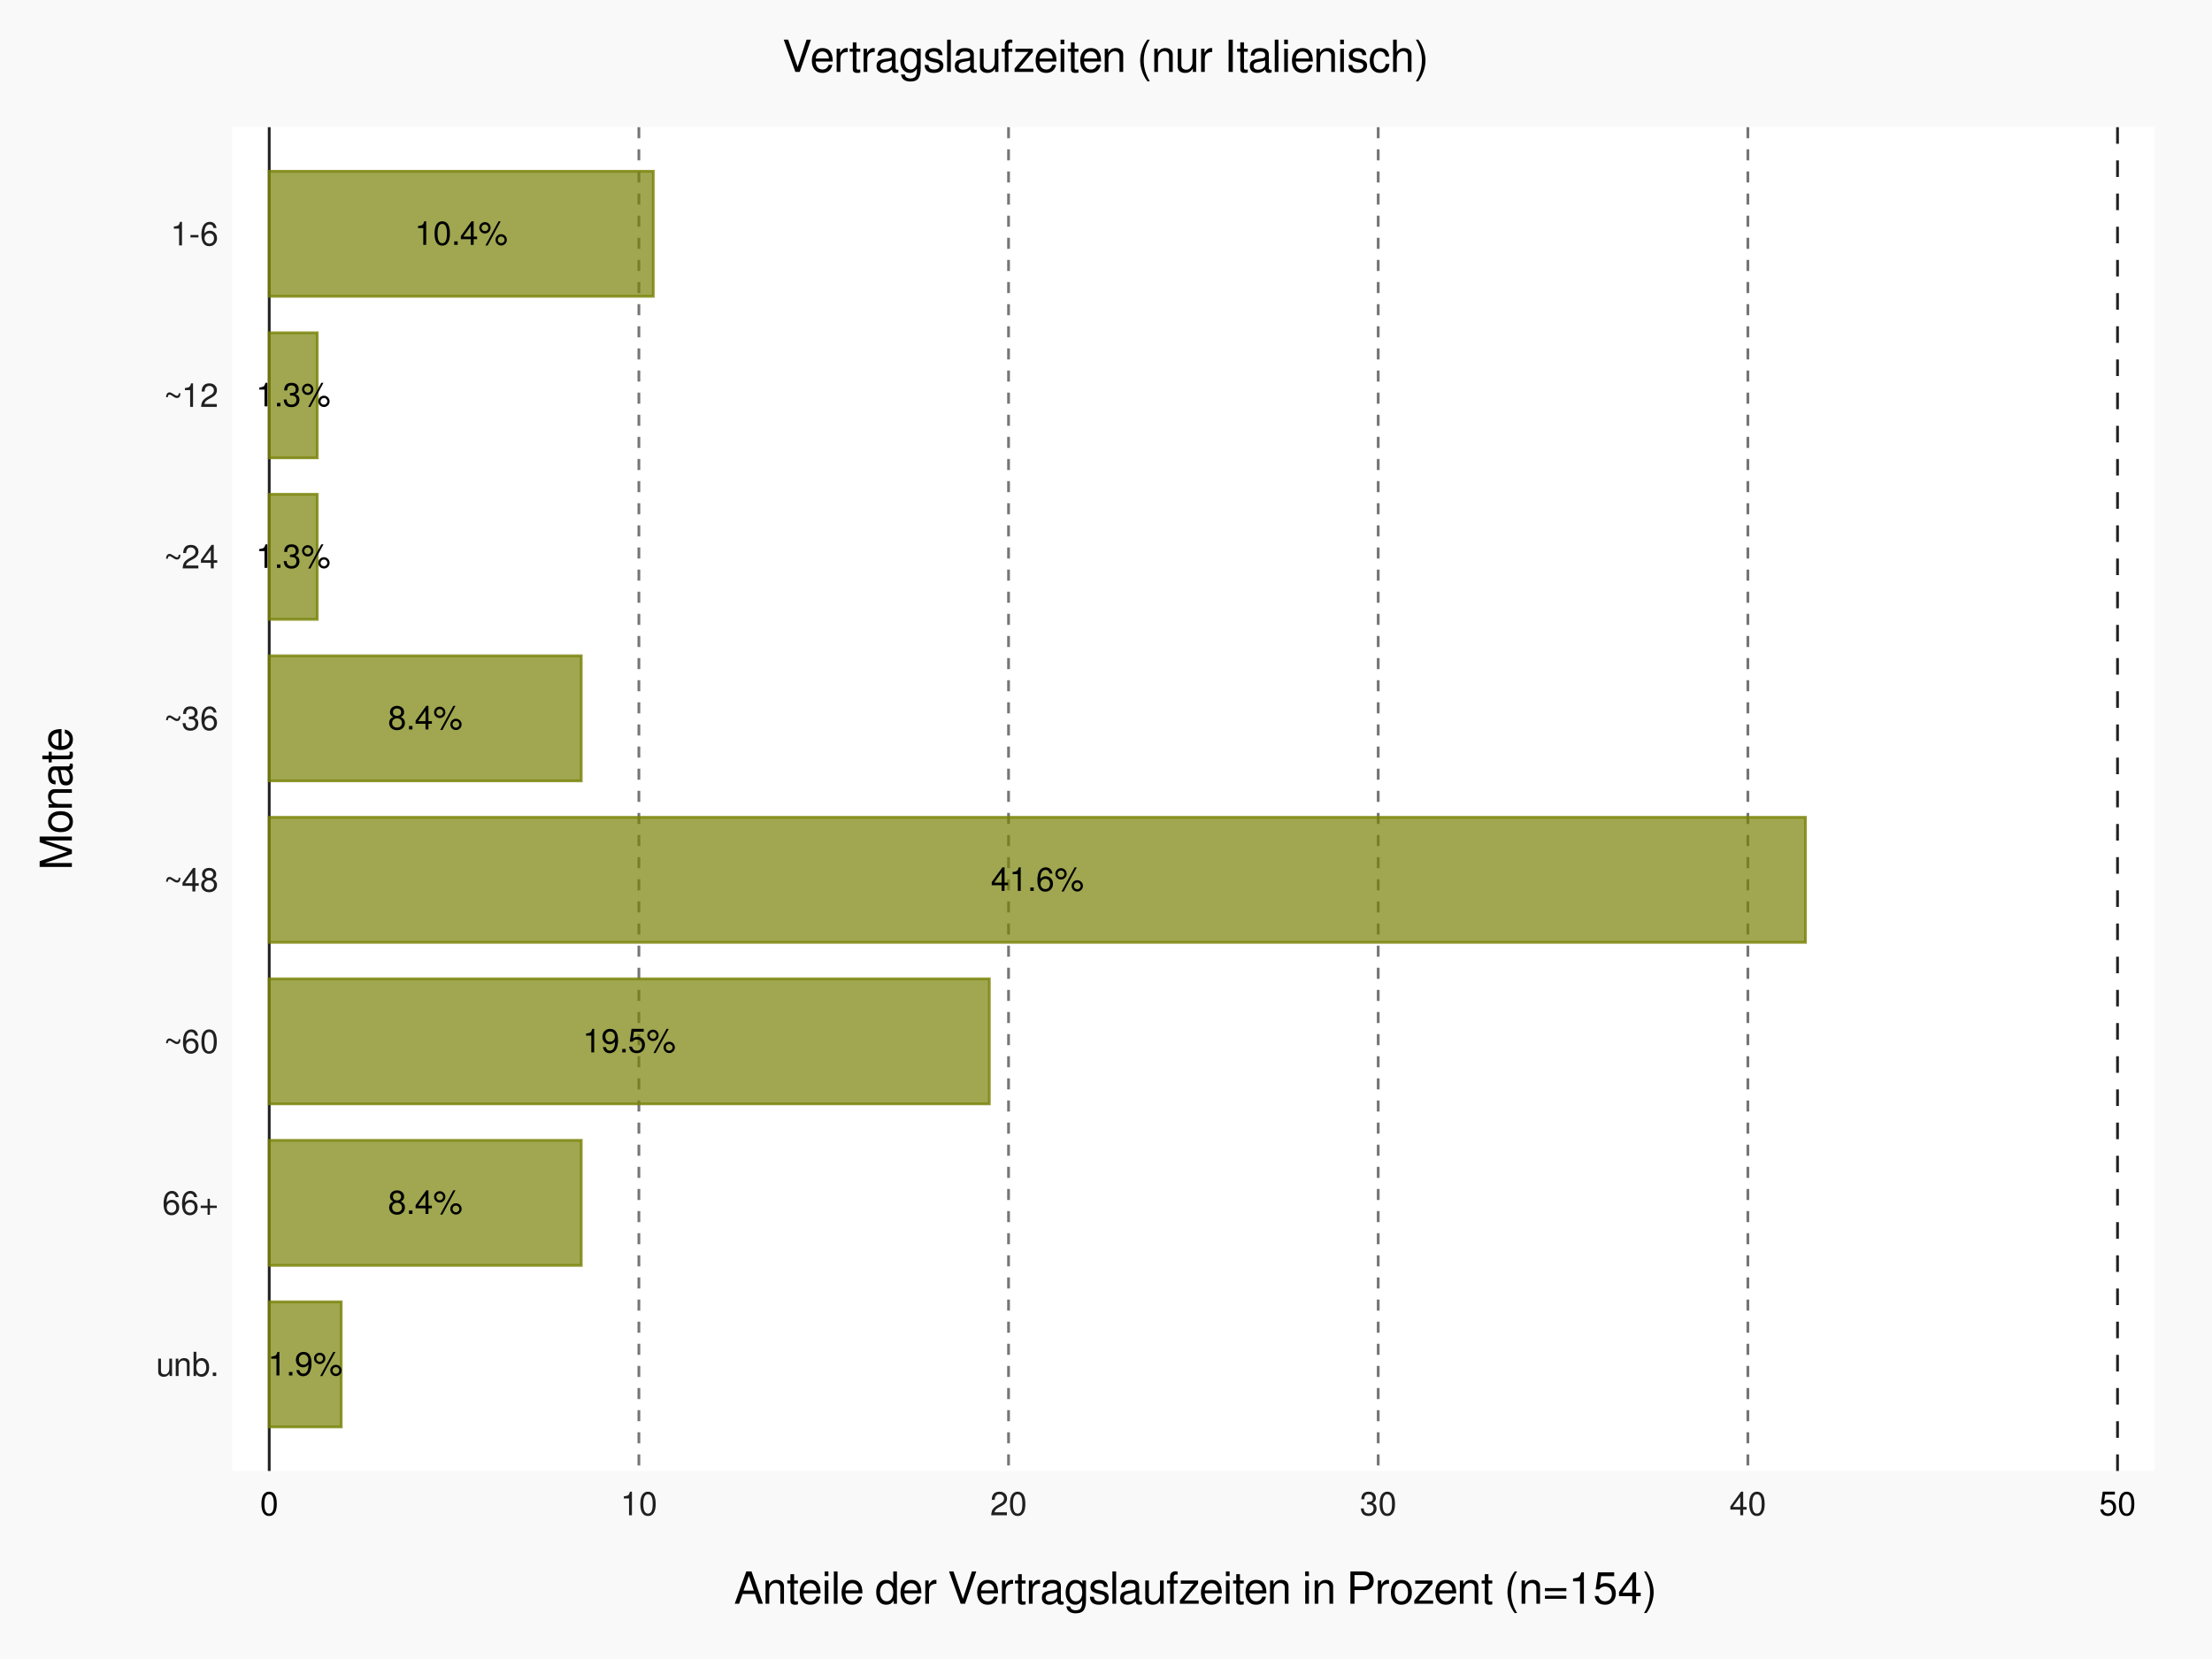
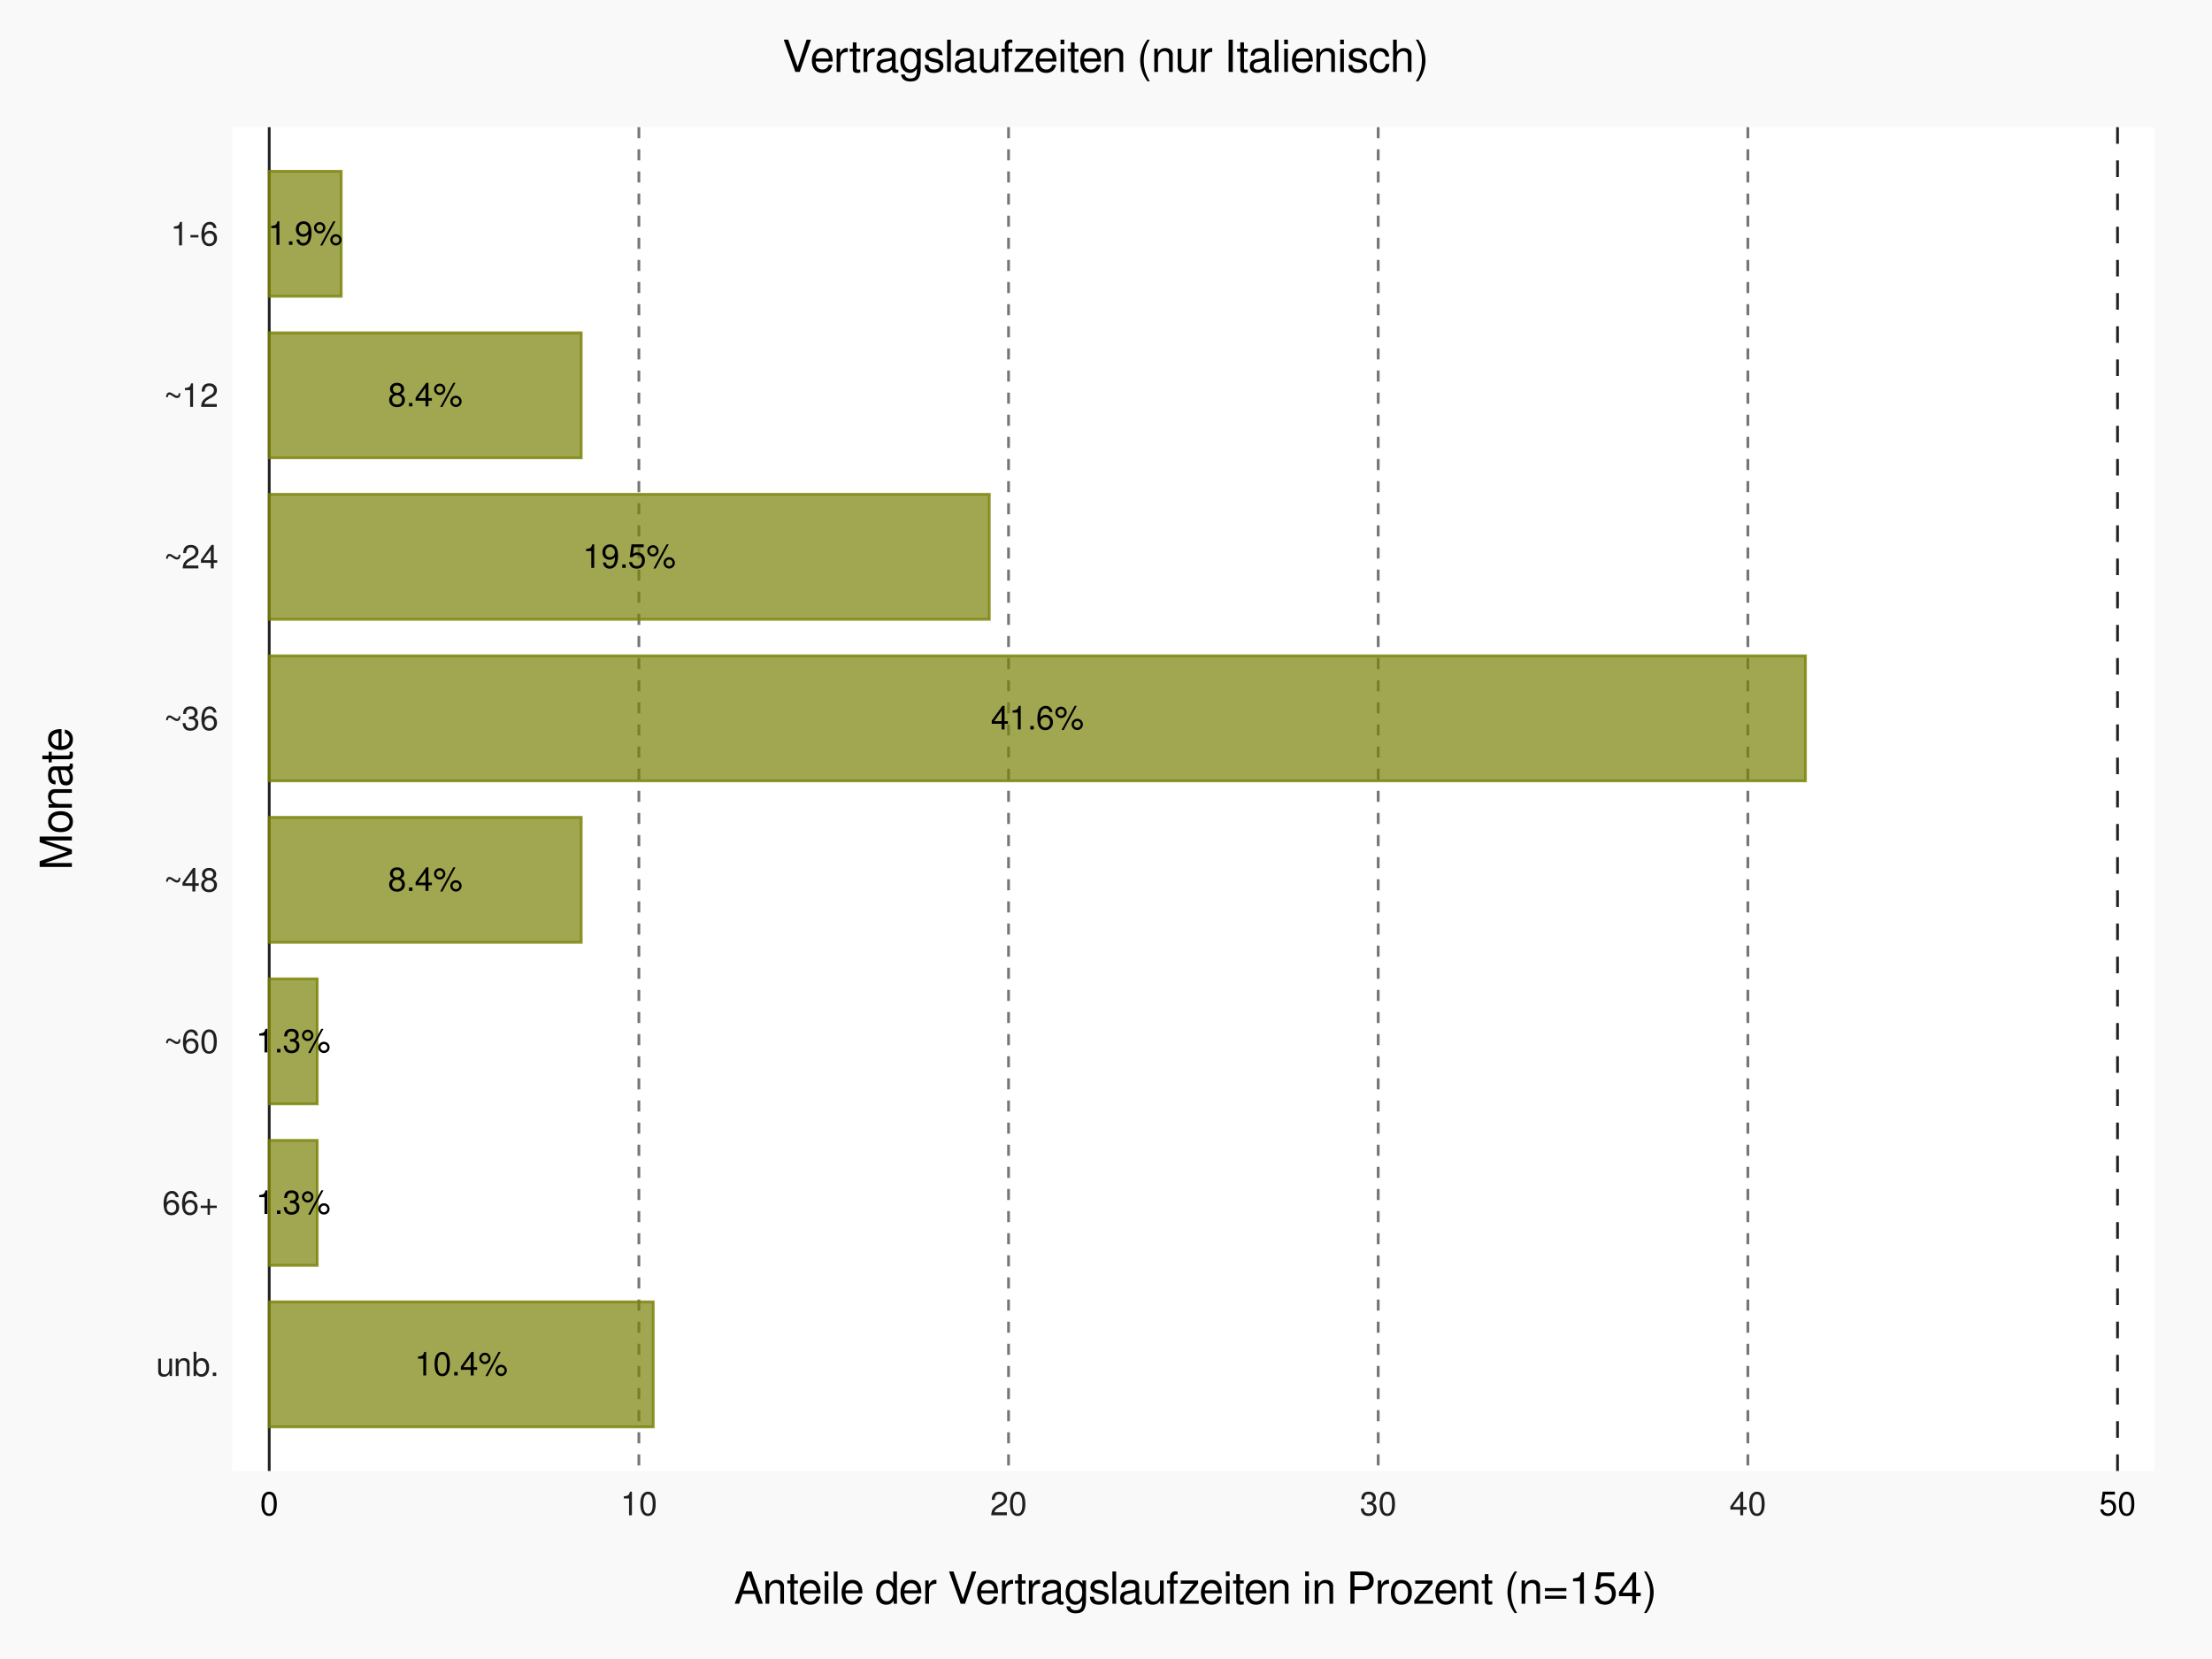
- <svg xmlns="http://www.w3.org/2000/svg" id="chart-3911b3a1-d441-454a-8871-c453687aa0e6" class="pygal-chart" viewBox="0 0 800 600">
+ <svg xmlns="http://www.w3.org/2000/svg" id="chart-3103ba34-6f43-4aed-83cd-1162f090846c" class="pygal-chart" viewBox="0 0 800 600">
  <defs>
-     <style type="text/css">#chart-3911b3a1-d441-454a-8871-c453687aa0e6{-webkit-user-select:none;-webkit-font-smoothing:antialiased;font-family:FreeSans}#chart-3911b3a1-d441-454a-8871-c453687aa0e6 .title{font-family:FreeSans;font-size:16px}#chart-3911b3a1-d441-454a-8871-c453687aa0e6 .legends .legend text{font-family:FreeSans;font-size:14px}#chart-3911b3a1-d441-454a-8871-c453687aa0e6 .axis text{font-family:FreeSans;font-size:12px}#chart-3911b3a1-d441-454a-8871-c453687aa0e6 .axis text.major{font-family:FreeSans;font-size:12px}#chart-3911b3a1-d441-454a-8871-c453687aa0e6 .text-overlay text.value{font-family:FreeSans;font-size:12px}#chart-3911b3a1-d441-454a-8871-c453687aa0e6 .text-overlay text.label{font-family:FreeSans;font-size:12px}#chart-3911b3a1-d441-454a-8871-c453687aa0e6 .tooltip{font-family:FreeSans;font-size:14px}#chart-3911b3a1-d441-454a-8871-c453687aa0e6 text.no_data{font-family:FreeSans;font-size:64px}
- #chart-3911b3a1-d441-454a-8871-c453687aa0e6{background-color:rgba(249,249,249,1)}#chart-3911b3a1-d441-454a-8871-c453687aa0e6 path,#chart-3911b3a1-d441-454a-8871-c453687aa0e6 line,#chart-3911b3a1-d441-454a-8871-c453687aa0e6 rect,#chart-3911b3a1-d441-454a-8871-c453687aa0e6 circle{-webkit-transition:150ms;-moz-transition:150ms;transition:150ms}#chart-3911b3a1-d441-454a-8871-c453687aa0e6 .graph &gt; .background{fill:rgba(249,249,249,1)}#chart-3911b3a1-d441-454a-8871-c453687aa0e6 .plot &gt; .background{fill:rgba(255,255,255,1)}#chart-3911b3a1-d441-454a-8871-c453687aa0e6 .graph{fill:rgba(0,0,0,.87)}#chart-3911b3a1-d441-454a-8871-c453687aa0e6 text.no_data{fill:rgba(0,0,0,1)}#chart-3911b3a1-d441-454a-8871-c453687aa0e6 .title{fill:rgba(0,0,0,1)}#chart-3911b3a1-d441-454a-8871-c453687aa0e6 .legends .legend text{fill:rgba(0,0,0,.87)}#chart-3911b3a1-d441-454a-8871-c453687aa0e6 .legends .legend:hover text{fill:rgba(0,0,0,1)}#chart-3911b3a1-d441-454a-8871-c453687aa0e6 .axis .line{stroke:rgba(0,0,0,1)}#chart-3911b3a1-d441-454a-8871-c453687aa0e6 .axis .guide.line{stroke:rgba(0,0,0,.54)}#chart-3911b3a1-d441-454a-8871-c453687aa0e6 .axis .major.line{stroke:rgba(0,0,0,.87)}#chart-3911b3a1-d441-454a-8871-c453687aa0e6 .axis text.major{fill:rgba(0,0,0,1)}#chart-3911b3a1-d441-454a-8871-c453687aa0e6 .axis.y .guides:hover .guide.line,#chart-3911b3a1-d441-454a-8871-c453687aa0e6 .line-graph .axis.x .guides:hover .guide.line,#chart-3911b3a1-d441-454a-8871-c453687aa0e6 .stackedline-graph .axis.x .guides:hover .guide.line,#chart-3911b3a1-d441-454a-8871-c453687aa0e6 .xy-graph .axis.x .guides:hover .guide.line{stroke:rgba(0,0,0,1)}#chart-3911b3a1-d441-454a-8871-c453687aa0e6 .axis .guides:hover text{fill:rgba(0,0,0,1)}#chart-3911b3a1-d441-454a-8871-c453687aa0e6 .reactive{fill-opacity:.7;stroke-opacity:.8}#chart-3911b3a1-d441-454a-8871-c453687aa0e6 .ci{stroke:rgba(0,0,0,.87)}#chart-3911b3a1-d441-454a-8871-c453687aa0e6 .reactive.active,#chart-3911b3a1-d441-454a-8871-c453687aa0e6 .active .reactive{fill-opacity:.8;stroke-opacity:.9;stroke-width:4}#chart-3911b3a1-d441-454a-8871-c453687aa0e6 .ci .reactive.active{stroke-width:1.5}#chart-3911b3a1-d441-454a-8871-c453687aa0e6 .series text{fill:rgba(0,0,0,1)}#chart-3911b3a1-d441-454a-8871-c453687aa0e6 .tooltip rect{fill:rgba(255,255,255,1);stroke:rgba(0,0,0,1);-webkit-transition:opacity 150ms;-moz-transition:opacity 150ms;transition:opacity 150ms}#chart-3911b3a1-d441-454a-8871-c453687aa0e6 .tooltip .label{fill:rgba(0,0,0,.87)}#chart-3911b3a1-d441-454a-8871-c453687aa0e6 .tooltip .label{fill:rgba(0,0,0,.87)}#chart-3911b3a1-d441-454a-8871-c453687aa0e6 .tooltip .legend{font-size:.8em;fill:rgba(0,0,0,.54)}#chart-3911b3a1-d441-454a-8871-c453687aa0e6 .tooltip .x_label{font-size:.6em;fill:rgba(0,0,0,1)}#chart-3911b3a1-d441-454a-8871-c453687aa0e6 .tooltip .xlink{font-size:.5em;text-decoration:underline}#chart-3911b3a1-d441-454a-8871-c453687aa0e6 .tooltip .value{font-size:1.5em}#chart-3911b3a1-d441-454a-8871-c453687aa0e6 .bound{font-size:.5em}#chart-3911b3a1-d441-454a-8871-c453687aa0e6 .max-value{font-size:.75em;fill:rgba(0,0,0,.54)}#chart-3911b3a1-d441-454a-8871-c453687aa0e6 .map-element{fill:rgba(255,255,255,1);stroke:rgba(0,0,0,.54) !important}#chart-3911b3a1-d441-454a-8871-c453687aa0e6 .map-element .reactive{fill-opacity:inherit;stroke-opacity:inherit}#chart-3911b3a1-d441-454a-8871-c453687aa0e6 .color-0,#chart-3911b3a1-d441-454a-8871-c453687aa0e6 .color-0 a:visited{stroke:#788207;fill:#788207}#chart-3911b3a1-d441-454a-8871-c453687aa0e6 .text-overlay .color-0 text{fill:black}
- #chart-3911b3a1-d441-454a-8871-c453687aa0e6 text.no_data{text-anchor:middle}#chart-3911b3a1-d441-454a-8871-c453687aa0e6 .guide.line{fill:none}#chart-3911b3a1-d441-454a-8871-c453687aa0e6 .centered{text-anchor:middle}#chart-3911b3a1-d441-454a-8871-c453687aa0e6 .title{text-anchor:middle}#chart-3911b3a1-d441-454a-8871-c453687aa0e6 .legends .legend text{fill-opacity:1}#chart-3911b3a1-d441-454a-8871-c453687aa0e6 .axis.x text{text-anchor:middle}#chart-3911b3a1-d441-454a-8871-c453687aa0e6 .axis.x:not(.web) text[transform]{text-anchor:start}#chart-3911b3a1-d441-454a-8871-c453687aa0e6 .axis.x:not(.web) text[transform].backwards{text-anchor:end}#chart-3911b3a1-d441-454a-8871-c453687aa0e6 .axis.y text{text-anchor:end}#chart-3911b3a1-d441-454a-8871-c453687aa0e6 .axis.y text[transform].backwards{text-anchor:start}#chart-3911b3a1-d441-454a-8871-c453687aa0e6 .axis.y2 text{text-anchor:start}#chart-3911b3a1-d441-454a-8871-c453687aa0e6 .axis.y2 text[transform].backwards{text-anchor:end}#chart-3911b3a1-d441-454a-8871-c453687aa0e6 .axis .guide.line{stroke-dasharray:4,4}#chart-3911b3a1-d441-454a-8871-c453687aa0e6 .axis .major.guide.line{stroke-dasharray:6,6}#chart-3911b3a1-d441-454a-8871-c453687aa0e6 .horizontal .axis.y .guide.line,#chart-3911b3a1-d441-454a-8871-c453687aa0e6 .horizontal .axis.y2 .guide.line,#chart-3911b3a1-d441-454a-8871-c453687aa0e6 .vertical .axis.x .guide.line{opacity:0}#chart-3911b3a1-d441-454a-8871-c453687aa0e6 .horizontal .axis.always_show .guide.line,#chart-3911b3a1-d441-454a-8871-c453687aa0e6 .vertical .axis.always_show .guide.line{opacity:1 !important}#chart-3911b3a1-d441-454a-8871-c453687aa0e6 .axis.y .guides:hover .guide.line,#chart-3911b3a1-d441-454a-8871-c453687aa0e6 .axis.y2 .guides:hover .guide.line,#chart-3911b3a1-d441-454a-8871-c453687aa0e6 .axis.x .guides:hover .guide.line{opacity:1}#chart-3911b3a1-d441-454a-8871-c453687aa0e6 .axis .guides:hover text{opacity:1}#chart-3911b3a1-d441-454a-8871-c453687aa0e6 .nofill{fill:none}#chart-3911b3a1-d441-454a-8871-c453687aa0e6 .subtle-fill{fill-opacity:.2}#chart-3911b3a1-d441-454a-8871-c453687aa0e6 .dot{stroke-width:1px;fill-opacity:1}#chart-3911b3a1-d441-454a-8871-c453687aa0e6 .dot.active{stroke-width:5px}#chart-3911b3a1-d441-454a-8871-c453687aa0e6 .dot.negative{fill:transparent}#chart-3911b3a1-d441-454a-8871-c453687aa0e6 text,#chart-3911b3a1-d441-454a-8871-c453687aa0e6 tspan{stroke:none !important}#chart-3911b3a1-d441-454a-8871-c453687aa0e6 .series text.active{opacity:1}#chart-3911b3a1-d441-454a-8871-c453687aa0e6 .tooltip rect{fill-opacity:.95;stroke-width:.5}#chart-3911b3a1-d441-454a-8871-c453687aa0e6 .tooltip text{fill-opacity:1}#chart-3911b3a1-d441-454a-8871-c453687aa0e6 .showable{visibility:hidden}#chart-3911b3a1-d441-454a-8871-c453687aa0e6 .showable.shown{visibility:visible}#chart-3911b3a1-d441-454a-8871-c453687aa0e6 .gauge-background{fill:rgba(229,229,229,1);stroke:none}#chart-3911b3a1-d441-454a-8871-c453687aa0e6 .bg-lines{stroke:rgba(249,249,249,1);stroke-width:2px}</style>
+     <style type="text/css">#chart-3103ba34-6f43-4aed-83cd-1162f090846c{-webkit-user-select:none;-webkit-font-smoothing:antialiased;font-family:FreeSans}#chart-3103ba34-6f43-4aed-83cd-1162f090846c .title{font-family:FreeSans;font-size:16px}#chart-3103ba34-6f43-4aed-83cd-1162f090846c .legends .legend text{font-family:FreeSans;font-size:14px}#chart-3103ba34-6f43-4aed-83cd-1162f090846c .axis text{font-family:FreeSans;font-size:12px}#chart-3103ba34-6f43-4aed-83cd-1162f090846c .axis text.major{font-family:FreeSans;font-size:12px}#chart-3103ba34-6f43-4aed-83cd-1162f090846c .text-overlay text.value{font-family:FreeSans;font-size:12px}#chart-3103ba34-6f43-4aed-83cd-1162f090846c .text-overlay text.label{font-family:FreeSans;font-size:12px}#chart-3103ba34-6f43-4aed-83cd-1162f090846c .tooltip{font-family:FreeSans;font-size:14px}#chart-3103ba34-6f43-4aed-83cd-1162f090846c text.no_data{font-family:FreeSans;font-size:64px}
+ #chart-3103ba34-6f43-4aed-83cd-1162f090846c{background-color:rgba(249,249,249,1)}#chart-3103ba34-6f43-4aed-83cd-1162f090846c path,#chart-3103ba34-6f43-4aed-83cd-1162f090846c line,#chart-3103ba34-6f43-4aed-83cd-1162f090846c rect,#chart-3103ba34-6f43-4aed-83cd-1162f090846c circle{-webkit-transition:150ms;-moz-transition:150ms;transition:150ms}#chart-3103ba34-6f43-4aed-83cd-1162f090846c .graph &gt; .background{fill:rgba(249,249,249,1)}#chart-3103ba34-6f43-4aed-83cd-1162f090846c .plot &gt; .background{fill:rgba(255,255,255,1)}#chart-3103ba34-6f43-4aed-83cd-1162f090846c .graph{fill:rgba(0,0,0,.87)}#chart-3103ba34-6f43-4aed-83cd-1162f090846c text.no_data{fill:rgba(0,0,0,1)}#chart-3103ba34-6f43-4aed-83cd-1162f090846c .title{fill:rgba(0,0,0,1)}#chart-3103ba34-6f43-4aed-83cd-1162f090846c .legends .legend text{fill:rgba(0,0,0,.87)}#chart-3103ba34-6f43-4aed-83cd-1162f090846c .legends .legend:hover text{fill:rgba(0,0,0,1)}#chart-3103ba34-6f43-4aed-83cd-1162f090846c .axis .line{stroke:rgba(0,0,0,1)}#chart-3103ba34-6f43-4aed-83cd-1162f090846c .axis .guide.line{stroke:rgba(0,0,0,.54)}#chart-3103ba34-6f43-4aed-83cd-1162f090846c .axis .major.line{stroke:rgba(0,0,0,.87)}#chart-3103ba34-6f43-4aed-83cd-1162f090846c .axis text.major{fill:rgba(0,0,0,1)}#chart-3103ba34-6f43-4aed-83cd-1162f090846c .axis.y .guides:hover .guide.line,#chart-3103ba34-6f43-4aed-83cd-1162f090846c .line-graph .axis.x .guides:hover .guide.line,#chart-3103ba34-6f43-4aed-83cd-1162f090846c .stackedline-graph .axis.x .guides:hover .guide.line,#chart-3103ba34-6f43-4aed-83cd-1162f090846c .xy-graph .axis.x .guides:hover .guide.line{stroke:rgba(0,0,0,1)}#chart-3103ba34-6f43-4aed-83cd-1162f090846c .axis .guides:hover text{fill:rgba(0,0,0,1)}#chart-3103ba34-6f43-4aed-83cd-1162f090846c .reactive{fill-opacity:.7;stroke-opacity:.8}#chart-3103ba34-6f43-4aed-83cd-1162f090846c .ci{stroke:rgba(0,0,0,.87)}#chart-3103ba34-6f43-4aed-83cd-1162f090846c .reactive.active,#chart-3103ba34-6f43-4aed-83cd-1162f090846c .active .reactive{fill-opacity:.8;stroke-opacity:.9;stroke-width:4}#chart-3103ba34-6f43-4aed-83cd-1162f090846c .ci .reactive.active{stroke-width:1.5}#chart-3103ba34-6f43-4aed-83cd-1162f090846c .series text{fill:rgba(0,0,0,1)}#chart-3103ba34-6f43-4aed-83cd-1162f090846c .tooltip rect{fill:rgba(255,255,255,1);stroke:rgba(0,0,0,1);-webkit-transition:opacity 150ms;-moz-transition:opacity 150ms;transition:opacity 150ms}#chart-3103ba34-6f43-4aed-83cd-1162f090846c .tooltip .label{fill:rgba(0,0,0,.87)}#chart-3103ba34-6f43-4aed-83cd-1162f090846c .tooltip .label{fill:rgba(0,0,0,.87)}#chart-3103ba34-6f43-4aed-83cd-1162f090846c .tooltip .legend{font-size:.8em;fill:rgba(0,0,0,.54)}#chart-3103ba34-6f43-4aed-83cd-1162f090846c .tooltip .x_label{font-size:.6em;fill:rgba(0,0,0,1)}#chart-3103ba34-6f43-4aed-83cd-1162f090846c .tooltip .xlink{font-size:.5em;text-decoration:underline}#chart-3103ba34-6f43-4aed-83cd-1162f090846c .tooltip .value{font-size:1.5em}#chart-3103ba34-6f43-4aed-83cd-1162f090846c .bound{font-size:.5em}#chart-3103ba34-6f43-4aed-83cd-1162f090846c .max-value{font-size:.75em;fill:rgba(0,0,0,.54)}#chart-3103ba34-6f43-4aed-83cd-1162f090846c .map-element{fill:rgba(255,255,255,1);stroke:rgba(0,0,0,.54) !important}#chart-3103ba34-6f43-4aed-83cd-1162f090846c .map-element .reactive{fill-opacity:inherit;stroke-opacity:inherit}#chart-3103ba34-6f43-4aed-83cd-1162f090846c .color-0,#chart-3103ba34-6f43-4aed-83cd-1162f090846c .color-0 a:visited{stroke:#788207;fill:#788207}#chart-3103ba34-6f43-4aed-83cd-1162f090846c .text-overlay .color-0 text{fill:black}
+ #chart-3103ba34-6f43-4aed-83cd-1162f090846c text.no_data{text-anchor:middle}#chart-3103ba34-6f43-4aed-83cd-1162f090846c .guide.line{fill:none}#chart-3103ba34-6f43-4aed-83cd-1162f090846c .centered{text-anchor:middle}#chart-3103ba34-6f43-4aed-83cd-1162f090846c .title{text-anchor:middle}#chart-3103ba34-6f43-4aed-83cd-1162f090846c .legends .legend text{fill-opacity:1}#chart-3103ba34-6f43-4aed-83cd-1162f090846c .axis.x text{text-anchor:middle}#chart-3103ba34-6f43-4aed-83cd-1162f090846c .axis.x:not(.web) text[transform]{text-anchor:start}#chart-3103ba34-6f43-4aed-83cd-1162f090846c .axis.x:not(.web) text[transform].backwards{text-anchor:end}#chart-3103ba34-6f43-4aed-83cd-1162f090846c .axis.y text{text-anchor:end}#chart-3103ba34-6f43-4aed-83cd-1162f090846c .axis.y text[transform].backwards{text-anchor:start}#chart-3103ba34-6f43-4aed-83cd-1162f090846c .axis.y2 text{text-anchor:start}#chart-3103ba34-6f43-4aed-83cd-1162f090846c .axis.y2 text[transform].backwards{text-anchor:end}#chart-3103ba34-6f43-4aed-83cd-1162f090846c .axis .guide.line{stroke-dasharray:4,4}#chart-3103ba34-6f43-4aed-83cd-1162f090846c .axis .major.guide.line{stroke-dasharray:6,6}#chart-3103ba34-6f43-4aed-83cd-1162f090846c .horizontal .axis.y .guide.line,#chart-3103ba34-6f43-4aed-83cd-1162f090846c .horizontal .axis.y2 .guide.line,#chart-3103ba34-6f43-4aed-83cd-1162f090846c .vertical .axis.x .guide.line{opacity:0}#chart-3103ba34-6f43-4aed-83cd-1162f090846c .horizontal .axis.always_show .guide.line,#chart-3103ba34-6f43-4aed-83cd-1162f090846c .vertical .axis.always_show .guide.line{opacity:1 !important}#chart-3103ba34-6f43-4aed-83cd-1162f090846c .axis.y .guides:hover .guide.line,#chart-3103ba34-6f43-4aed-83cd-1162f090846c .axis.y2 .guides:hover .guide.line,#chart-3103ba34-6f43-4aed-83cd-1162f090846c .axis.x .guides:hover .guide.line{opacity:1}#chart-3103ba34-6f43-4aed-83cd-1162f090846c .axis .guides:hover text{opacity:1}#chart-3103ba34-6f43-4aed-83cd-1162f090846c .nofill{fill:none}#chart-3103ba34-6f43-4aed-83cd-1162f090846c .subtle-fill{fill-opacity:.2}#chart-3103ba34-6f43-4aed-83cd-1162f090846c .dot{stroke-width:1px;fill-opacity:1}#chart-3103ba34-6f43-4aed-83cd-1162f090846c .dot.active{stroke-width:5px}#chart-3103ba34-6f43-4aed-83cd-1162f090846c .dot.negative{fill:transparent}#chart-3103ba34-6f43-4aed-83cd-1162f090846c text,#chart-3103ba34-6f43-4aed-83cd-1162f090846c tspan{stroke:none !important}#chart-3103ba34-6f43-4aed-83cd-1162f090846c .series text.active{opacity:1}#chart-3103ba34-6f43-4aed-83cd-1162f090846c .tooltip rect{fill-opacity:.95;stroke-width:.5}#chart-3103ba34-6f43-4aed-83cd-1162f090846c .tooltip text{fill-opacity:1}#chart-3103ba34-6f43-4aed-83cd-1162f090846c .showable{visibility:hidden}#chart-3103ba34-6f43-4aed-83cd-1162f090846c .showable.shown{visibility:visible}#chart-3103ba34-6f43-4aed-83cd-1162f090846c .gauge-background{fill:rgba(229,229,229,1);stroke:none}#chart-3103ba34-6f43-4aed-83cd-1162f090846c .bg-lines{stroke:rgba(249,249,249,1);stroke-width:2px}</style>
  </defs>
  <g class="graph horizontalbar-graph horizontal">
    <rect x="0" y="0" width="800" height="600" class="background" />
    <g transform="translate(84, 46)" class="plot">
      <rect x="0" y="0" width="695.2" height="486" class="background" />
      <g class="axis y">
        <g class="guides">
          <text x="-5" y="451.647" class="">unb.</text>
        </g>
        <g class="guides">
          <text x="-5" y="393.234" class="">66+</text>
        </g>
        <g class="guides">
          <text x="-5" y="334.82" class="">~60</text>
        </g>
        <g class="guides">
          <text x="-5" y="276.407" class="">~48</text>
        </g>
        <g class="guides">
          <text x="-5" y="217.993" class="">~36</text>
        </g>
        <g class="guides">
          <text x="-5" y="159.58" class="">~24</text>
        </g>
        <g class="guides">
          <text x="-5" y="101.166" class="">~12</text>
        </g>
        <g class="guides">
          <text x="-5" y="42.753" class="">1-6</text>
        </g>
      </g>
      <g class="axis x always_show">
        <g class="guides">
          <path d="M13.369 0 v486" class="axis major line" />
          <text x="13.369" y="502.0" class="major">0</text>
        </g>
        <g class="guides">
          <path d="M147.062 0 v486" class="guide line" />
          <text x="147.062" y="502.0" class="">10</text>
        </g>
        <g class="guides">
          <path d="M280.754 0 v486" class="guide line" />
          <text x="280.754" y="502.0" class="">20</text>
        </g>
        <g class="guides">
          <path d="M414.446 0 v486" class="guide line" />
          <text x="414.446" y="502.0" class="">30</text>
        </g>
        <g class="guides">
          <path d="M548.138 0 v486" class="guide line" />
          <text x="548.138" y="502.0" class="">40</text>
        </g>
        <g class="guides">
          <path d="M681.831 0 v486" class="major guide line" />
          <text x="681.831" y="502.0" class="major">50</text>
        </g>
      </g>
      <g class="series serie-0 color-0">
        <g class="bars">
          <g class="bar">
-             <rect x="13.369" y="424.829" rx="0" ry="0" width="26.044" height="45.235" class="rect reactive tooltip-trigger" />
+             <rect x="13.369" y="424.829" rx="0" ry="0" width="138.901" height="45.235" class="rect reactive tooltip-trigger" />
          </g>
          <g class="bar">
-             <rect x="13.369" y="366.416" rx="0" ry="0" width="112.857" height="45.235" class="rect reactive tooltip-trigger" />
+             <rect x="13.369" y="366.416" rx="0" ry="0" width="17.363" height="45.235" class="rect reactive tooltip-trigger" />
          </g>
          <g class="bar">
-             <rect x="13.369" y="308.003" rx="0" ry="0" width="260.44" height="45.235" class="rect reactive tooltip-trigger" />
+             <rect x="13.369" y="308.003" rx="0" ry="0" width="17.363" height="45.235" class="rect reactive tooltip-trigger" />
          </g>
          <g class="bar">
-             <rect x="13.369" y="249.589" rx="0" ry="0" width="555.604" height="45.235" class="rect reactive tooltip-trigger" />
+             <rect x="13.369" y="249.589" rx="0" ry="0" width="112.857" height="45.235" class="rect reactive tooltip-trigger" />
          </g>
          <g class="bar">
-             <rect x="13.369" y="191.176" rx="0" ry="0" width="112.857" height="45.235" class="rect reactive tooltip-trigger" />
+             <rect x="13.369" y="191.176" rx="0" ry="0" width="555.604" height="45.235" class="rect reactive tooltip-trigger" />
          </g>
          <g class="bar">
-             <rect x="13.369" y="132.762" rx="0" ry="0" width="17.363" height="45.235" class="rect reactive tooltip-trigger" />
+             <rect x="13.369" y="132.762" rx="0" ry="0" width="260.44" height="45.235" class="rect reactive tooltip-trigger" />
          </g>
          <g class="bar">
-             <rect x="13.369" y="74.349" rx="0" ry="0" width="17.363" height="45.235" class="rect reactive tooltip-trigger" />
+             <rect x="13.369" y="74.349" rx="0" ry="0" width="112.857" height="45.235" class="rect reactive tooltip-trigger" />
          </g>
          <g class="bar">
-             <rect x="13.369" y="15.935" rx="0" ry="0" width="138.901" height="45.235" class="rect reactive tooltip-trigger" />
+             <rect x="13.369" y="15.935" rx="0" ry="0" width="26.044" height="45.235" class="rect reactive tooltip-trigger" />
          </g>
        </g>
      </g>
    </g>
    <g class="titles">
      <text x="400.0" y="26" class="title plot_title">Vertragslaufzeiten (nur Italienisch)</text>
      <text x="432.4" y="580" class="title">Anteile der Vertragslaufzeiten in Prozent (n=154)</text>
      <text x="0" y="315.0" class="title" transform="rotate(-90 0 289)">Monate</text>
    </g>
    <g transform="translate(84, 46)" class="plot overlay">
      <g class="series serie-0 color-0" />
    </g>
    <g transform="translate(84, 46)" class="plot text-overlay">
      <g class="series serie-0 color-0">
-         <text text-anchor="middle" x="26.391" y="451.447" class="value">1.9%</text>
-         <text text-anchor="middle" x="69.798" y="393.034" class="value">8.4%</text>
-         <text text-anchor="middle" x="143.589" y="334.62" class="value">19.5%</text>
-         <text text-anchor="middle" x="291.171" y="276.207" class="value">41.6%</text>
-         <text text-anchor="middle" x="69.798" y="217.793" class="value">8.4%</text>
-         <text text-anchor="middle" x="22.051" y="159.38" class="value">1.3%</text>
-         <text text-anchor="middle" x="22.051" y="100.966" class="value">1.3%</text>
-         <text text-anchor="middle" x="82.82" y="42.553" class="value">10.4%</text>
+         <text text-anchor="middle" x="82.82" y="451.447" class="value">10.4%</text>
+         <text text-anchor="middle" x="22.051" y="393.034" class="value">1.3%</text>
+         <text text-anchor="middle" x="22.051" y="334.62" class="value">1.3%</text>
+         <text text-anchor="middle" x="69.798" y="276.207" class="value">8.4%</text>
+         <text text-anchor="middle" x="291.171" y="217.793" class="value">41.6%</text>
+         <text text-anchor="middle" x="143.589" y="159.38" class="value">19.5%</text>
+         <text text-anchor="middle" x="69.798" y="100.966" class="value">8.4%</text>
+         <text text-anchor="middle" x="26.391" y="42.553" class="value">1.9%</text>
      </g>
    </g>
    <g transform="translate(84, 46)" class="plot tooltip-overlay">
      <g transform="translate(0 0)" style="opacity: 0" class="tooltip">
        <rect rx="0" ry="0" width="0" height="0" class="tooltip-box" />
        <g class="text" />
      </g>
    </g>
  </g>
</svg>
